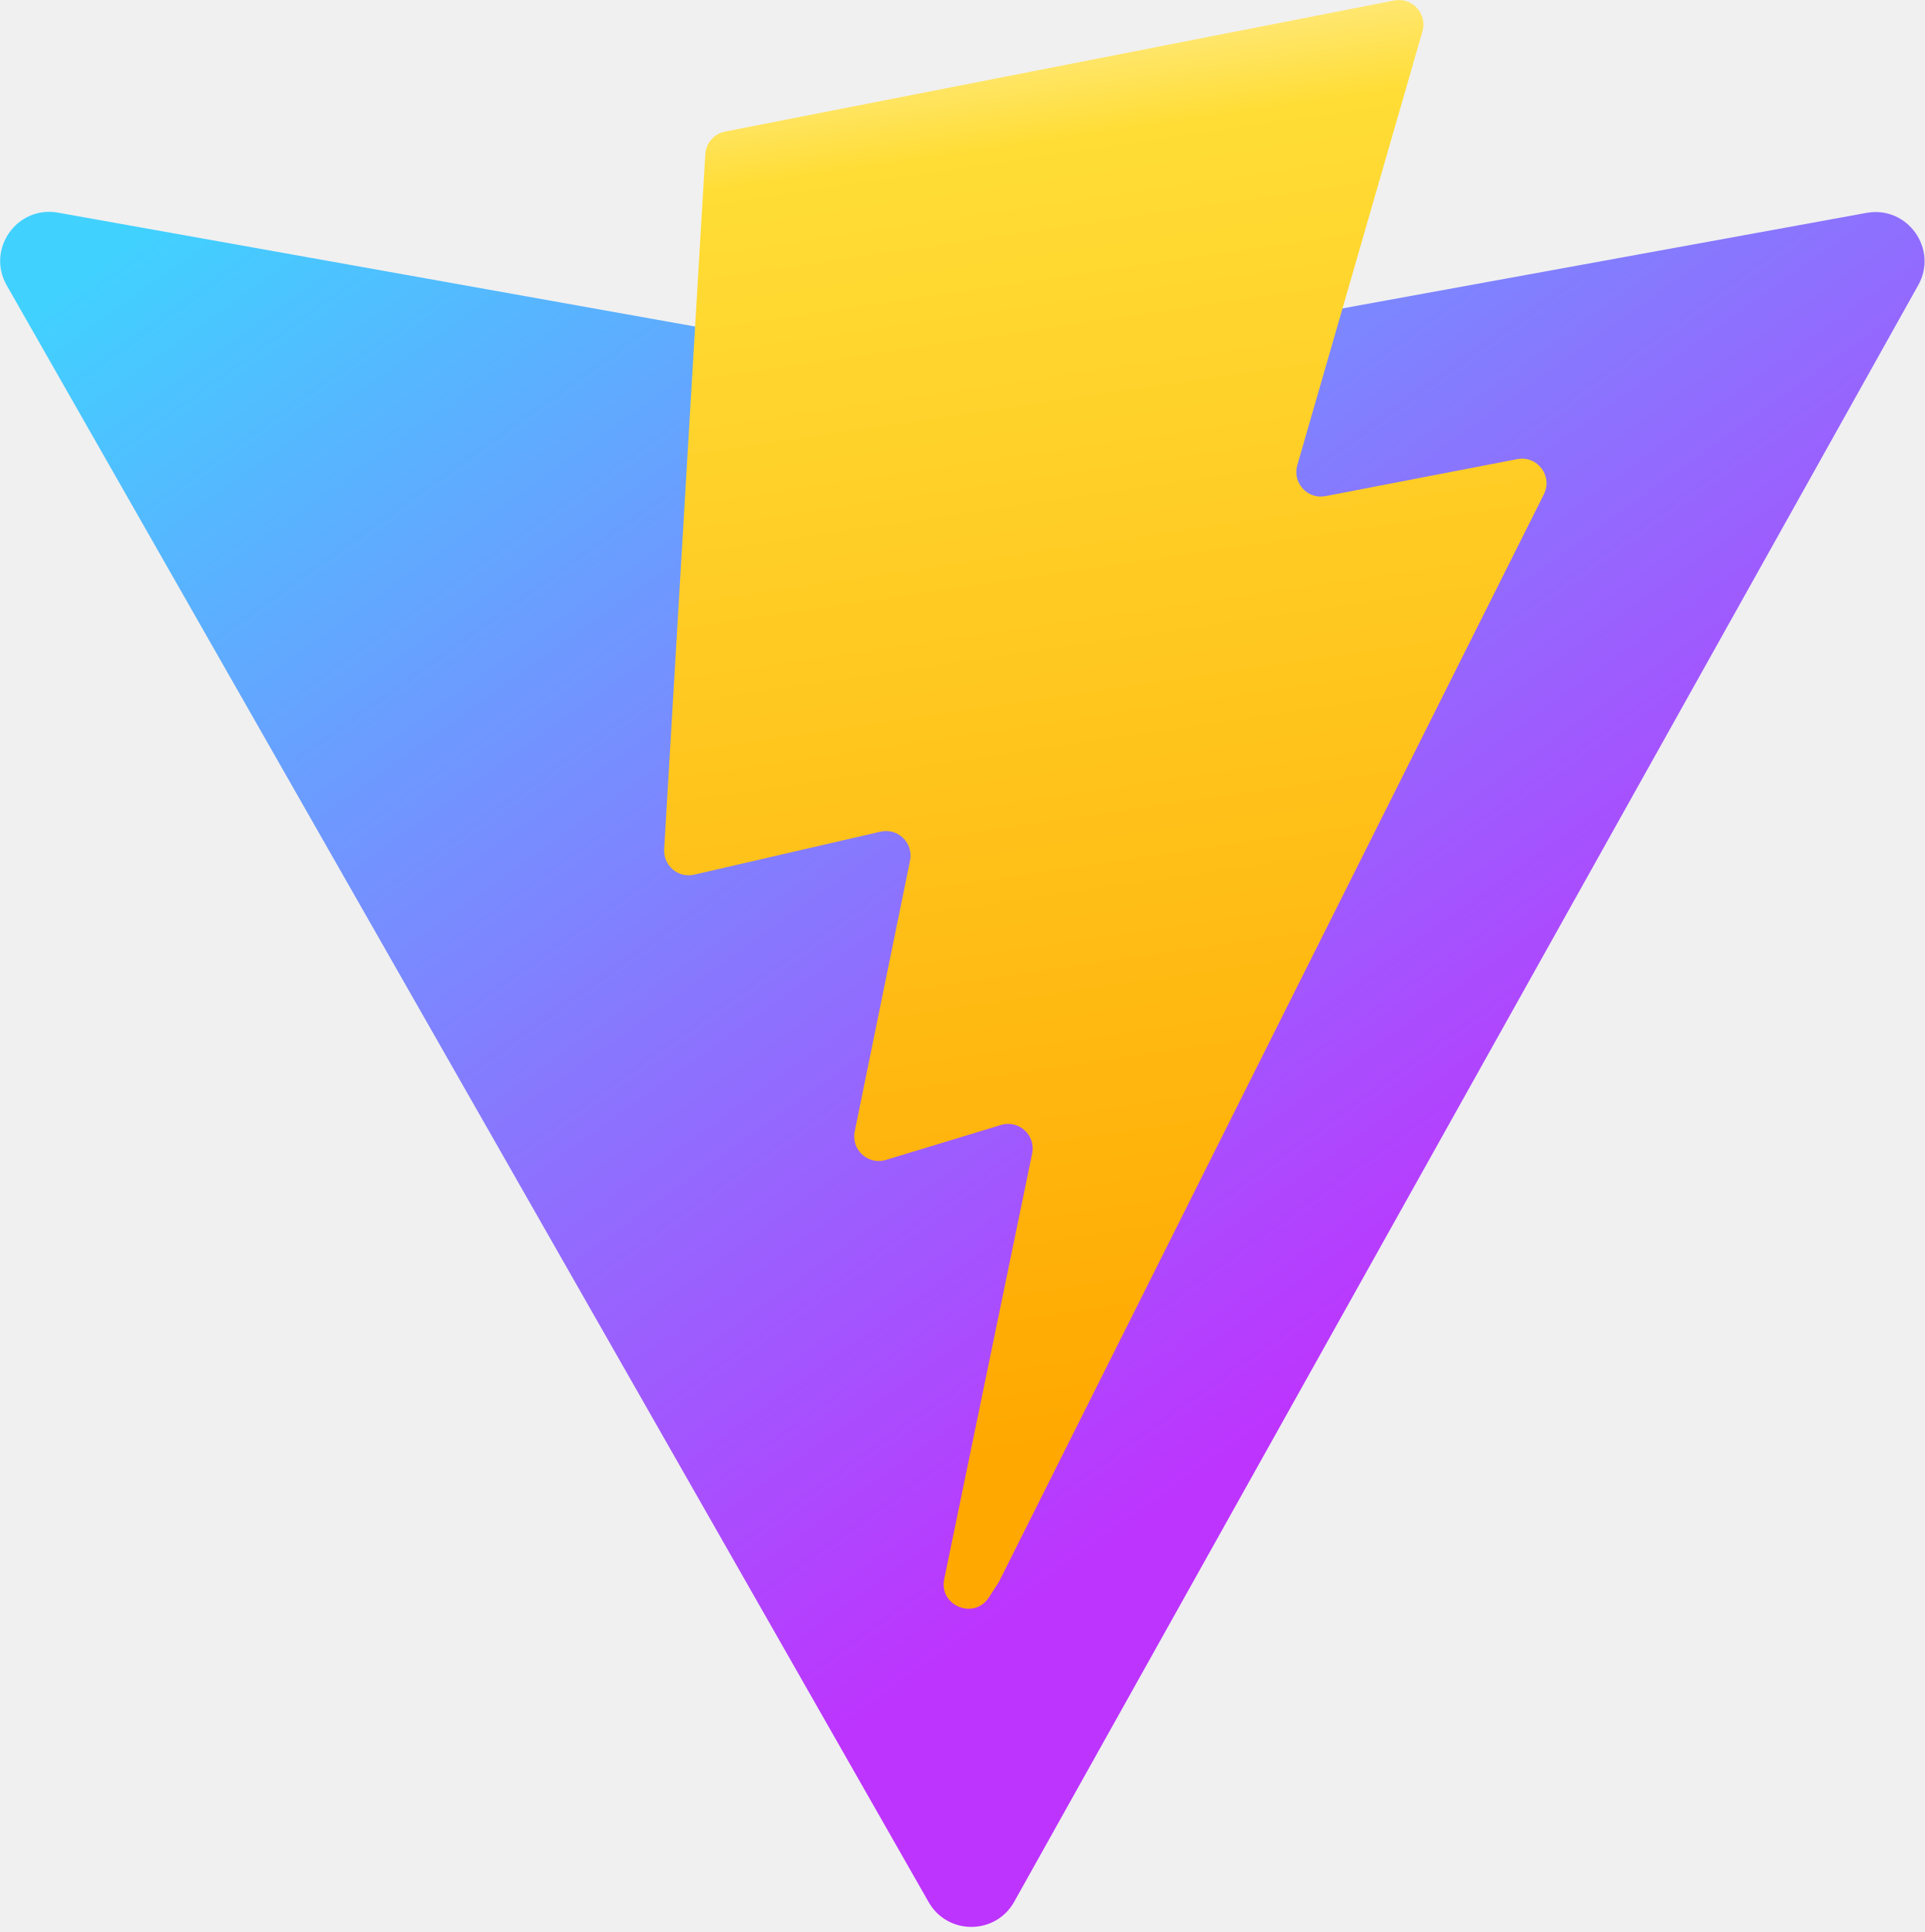
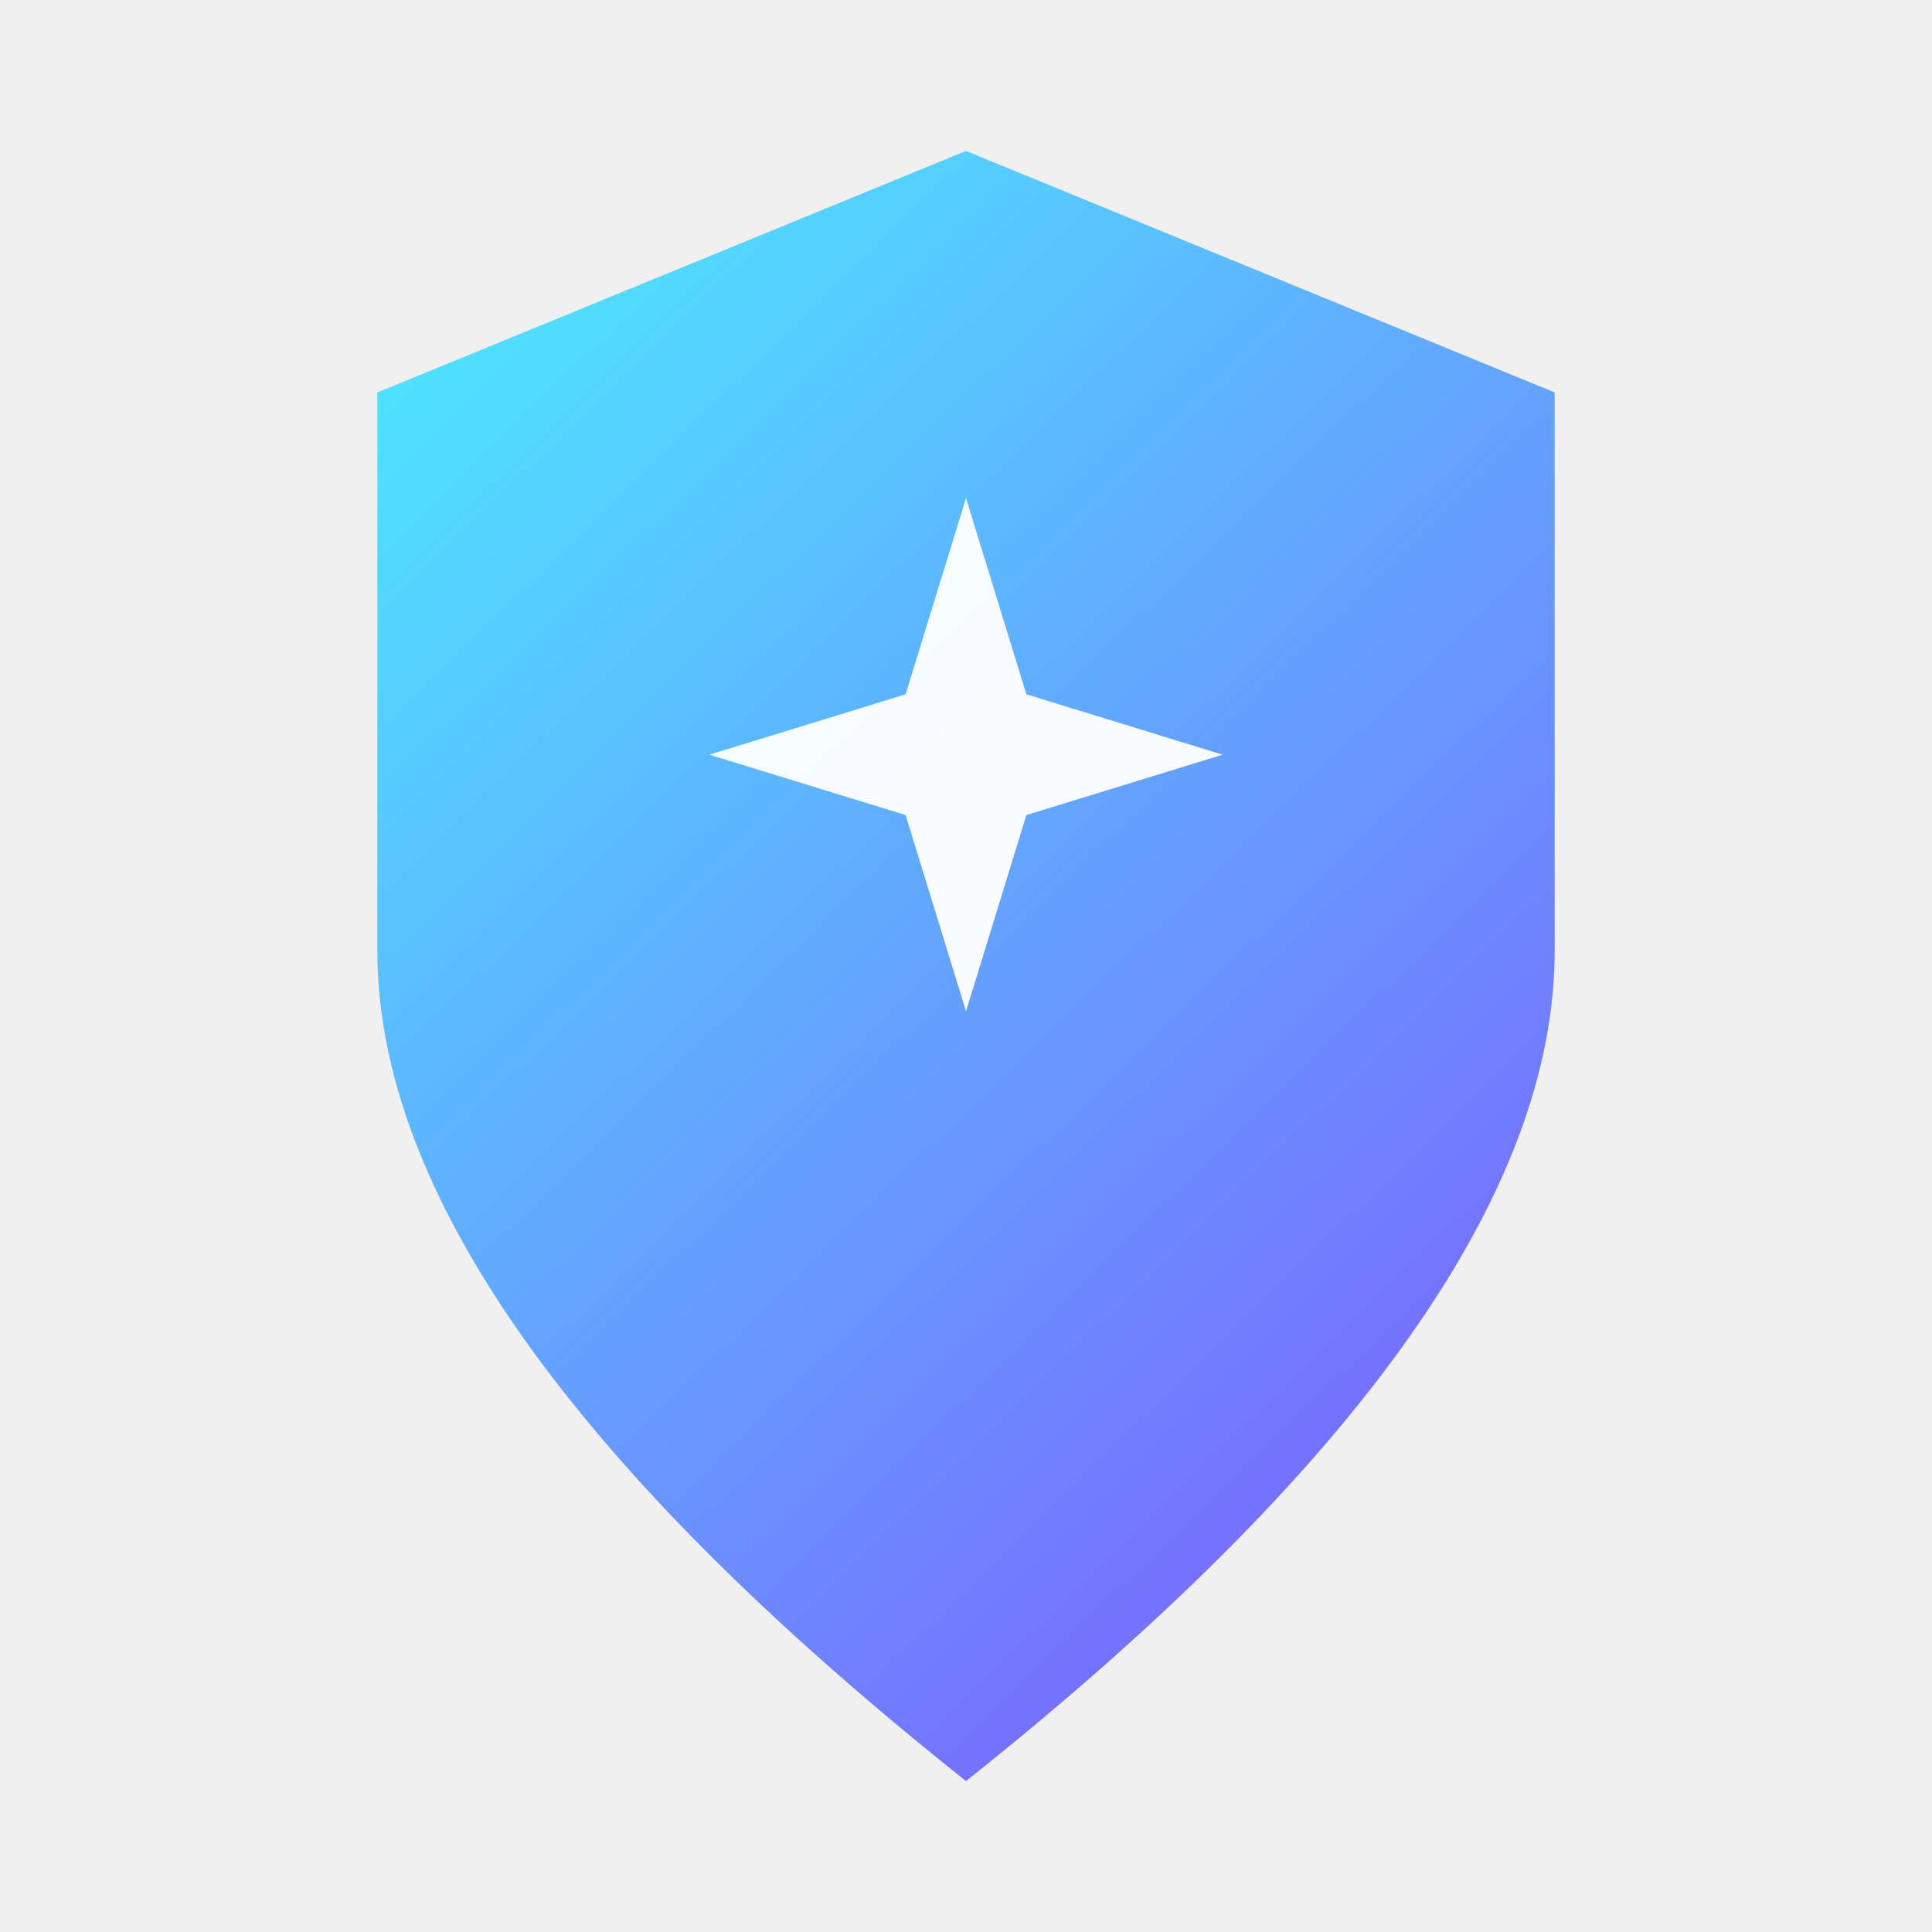
- <svg xmlns="http://www.w3.org/2000/svg" aria-hidden="true" role="img" class="iconify iconify--logos" width="31.88" height="32" preserveAspectRatio="xMidYMid meet" viewBox="0 0 256 257">
+ <svg xmlns="http://www.w3.org/2000/svg" viewBox="0 0 256 256" role="img" aria-label="RadiantAI logo mark">
  <defs>
-     <linearGradient id="IconifyId1813088fe1fbc01fb466" x1="-.828%" x2="57.636%" y1="7.652%" y2="78.411%">
-       <stop offset="0%" stop-color="#41D1FF" />
-       <stop offset="100%" stop-color="#BD34FE" />
-     </linearGradient>
-     <linearGradient id="IconifyId1813088fe1fbc01fb467" x1="43.376%" x2="50.316%" y1="2.242%" y2="89.03%">
-       <stop offset="0%" stop-color="#FFEA83" />
-       <stop offset="8.333%" stop-color="#FFDD35" />
-       <stop offset="100%" stop-color="#FFA800" />
+     <linearGradient id="ra_shield" x1="15%" y1="0%" x2="85%" y2="100%">
+       <stop offset="0%" stop-color="#4DE6FF" />
+       <stop offset="100%" stop-color="#7C5CFF" />
    </linearGradient>
  </defs>
-   <path fill="url(#IconifyId1813088fe1fbc01fb466)" d="M255.153 37.938L134.897 252.976c-2.483 4.44-8.862 4.466-11.382.048L.875 37.958c-2.746-4.814 1.371-10.646 6.827-9.67l120.385 21.517a6.537 6.537 0 0 0 2.322-.004l117.867-21.483c5.438-.991 9.574 4.796 6.877 9.62Z" />
-   <path fill="url(#IconifyId1813088fe1fbc01fb467)" d="M185.432.063L96.44 17.501a3.268 3.268 0 0 0-2.634 3.014l-5.474 92.456a3.268 3.268 0 0 0 3.997 3.378l24.777-5.718c2.318-.535 4.413 1.507 3.936 3.838l-7.361 36.047c-.495 2.426 1.782 4.5 4.151 3.78l15.304-4.649c2.372-.72 4.652 1.36 4.15 3.788l-11.698 56.621c-.732 3.542 3.979 5.473 5.943 2.437l1.313-2.028l72.516-144.72c1.215-2.423-.88-5.186-3.54-4.672l-25.505 4.922c-2.396.462-4.435-1.77-3.759-4.114l16.646-57.705c.677-2.35-1.37-4.583-3.769-4.113Z" />
+   <path fill="url(#ra_shield)" d="M128 20            L206 52            V126            Q206 174 128 236            Q50 174 50 126            V52            Z" />
+   <path fill="#FFFFFF" opacity="0.95" d="M128 66            L136 92            L162 100            L136 108            L128 134            L120 108            L94 100            L120 92            Z" />
</svg>
